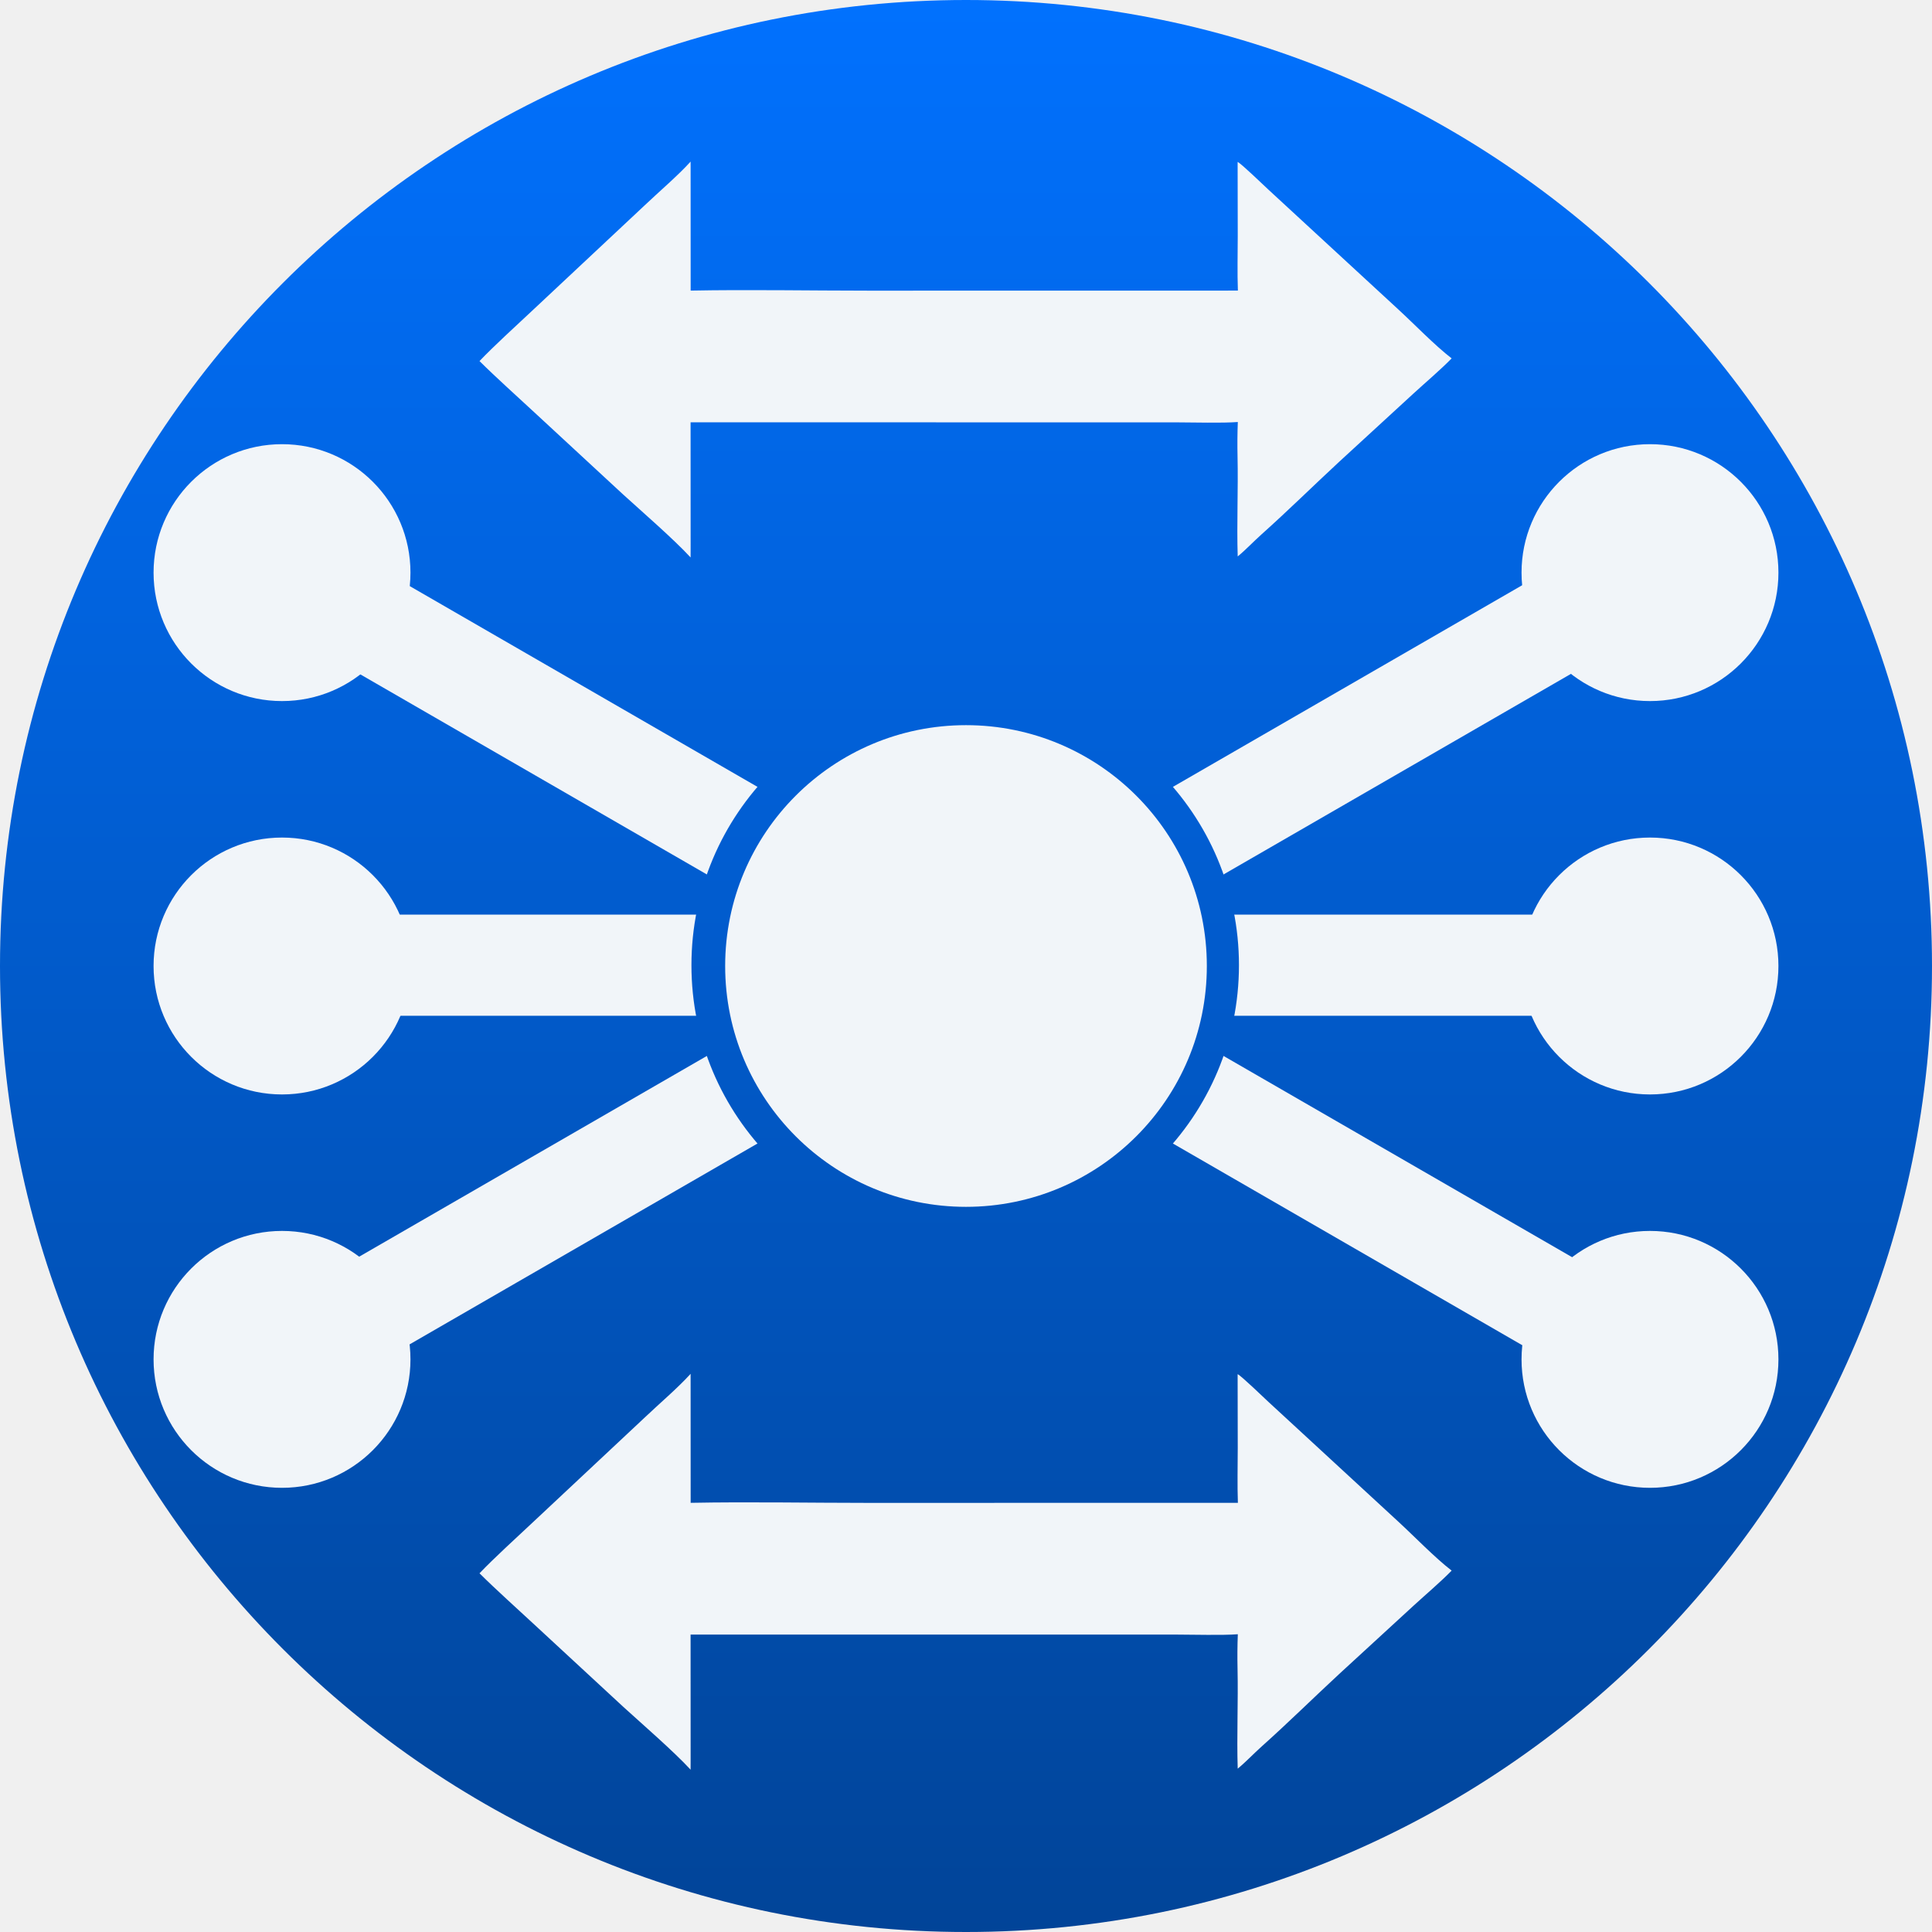
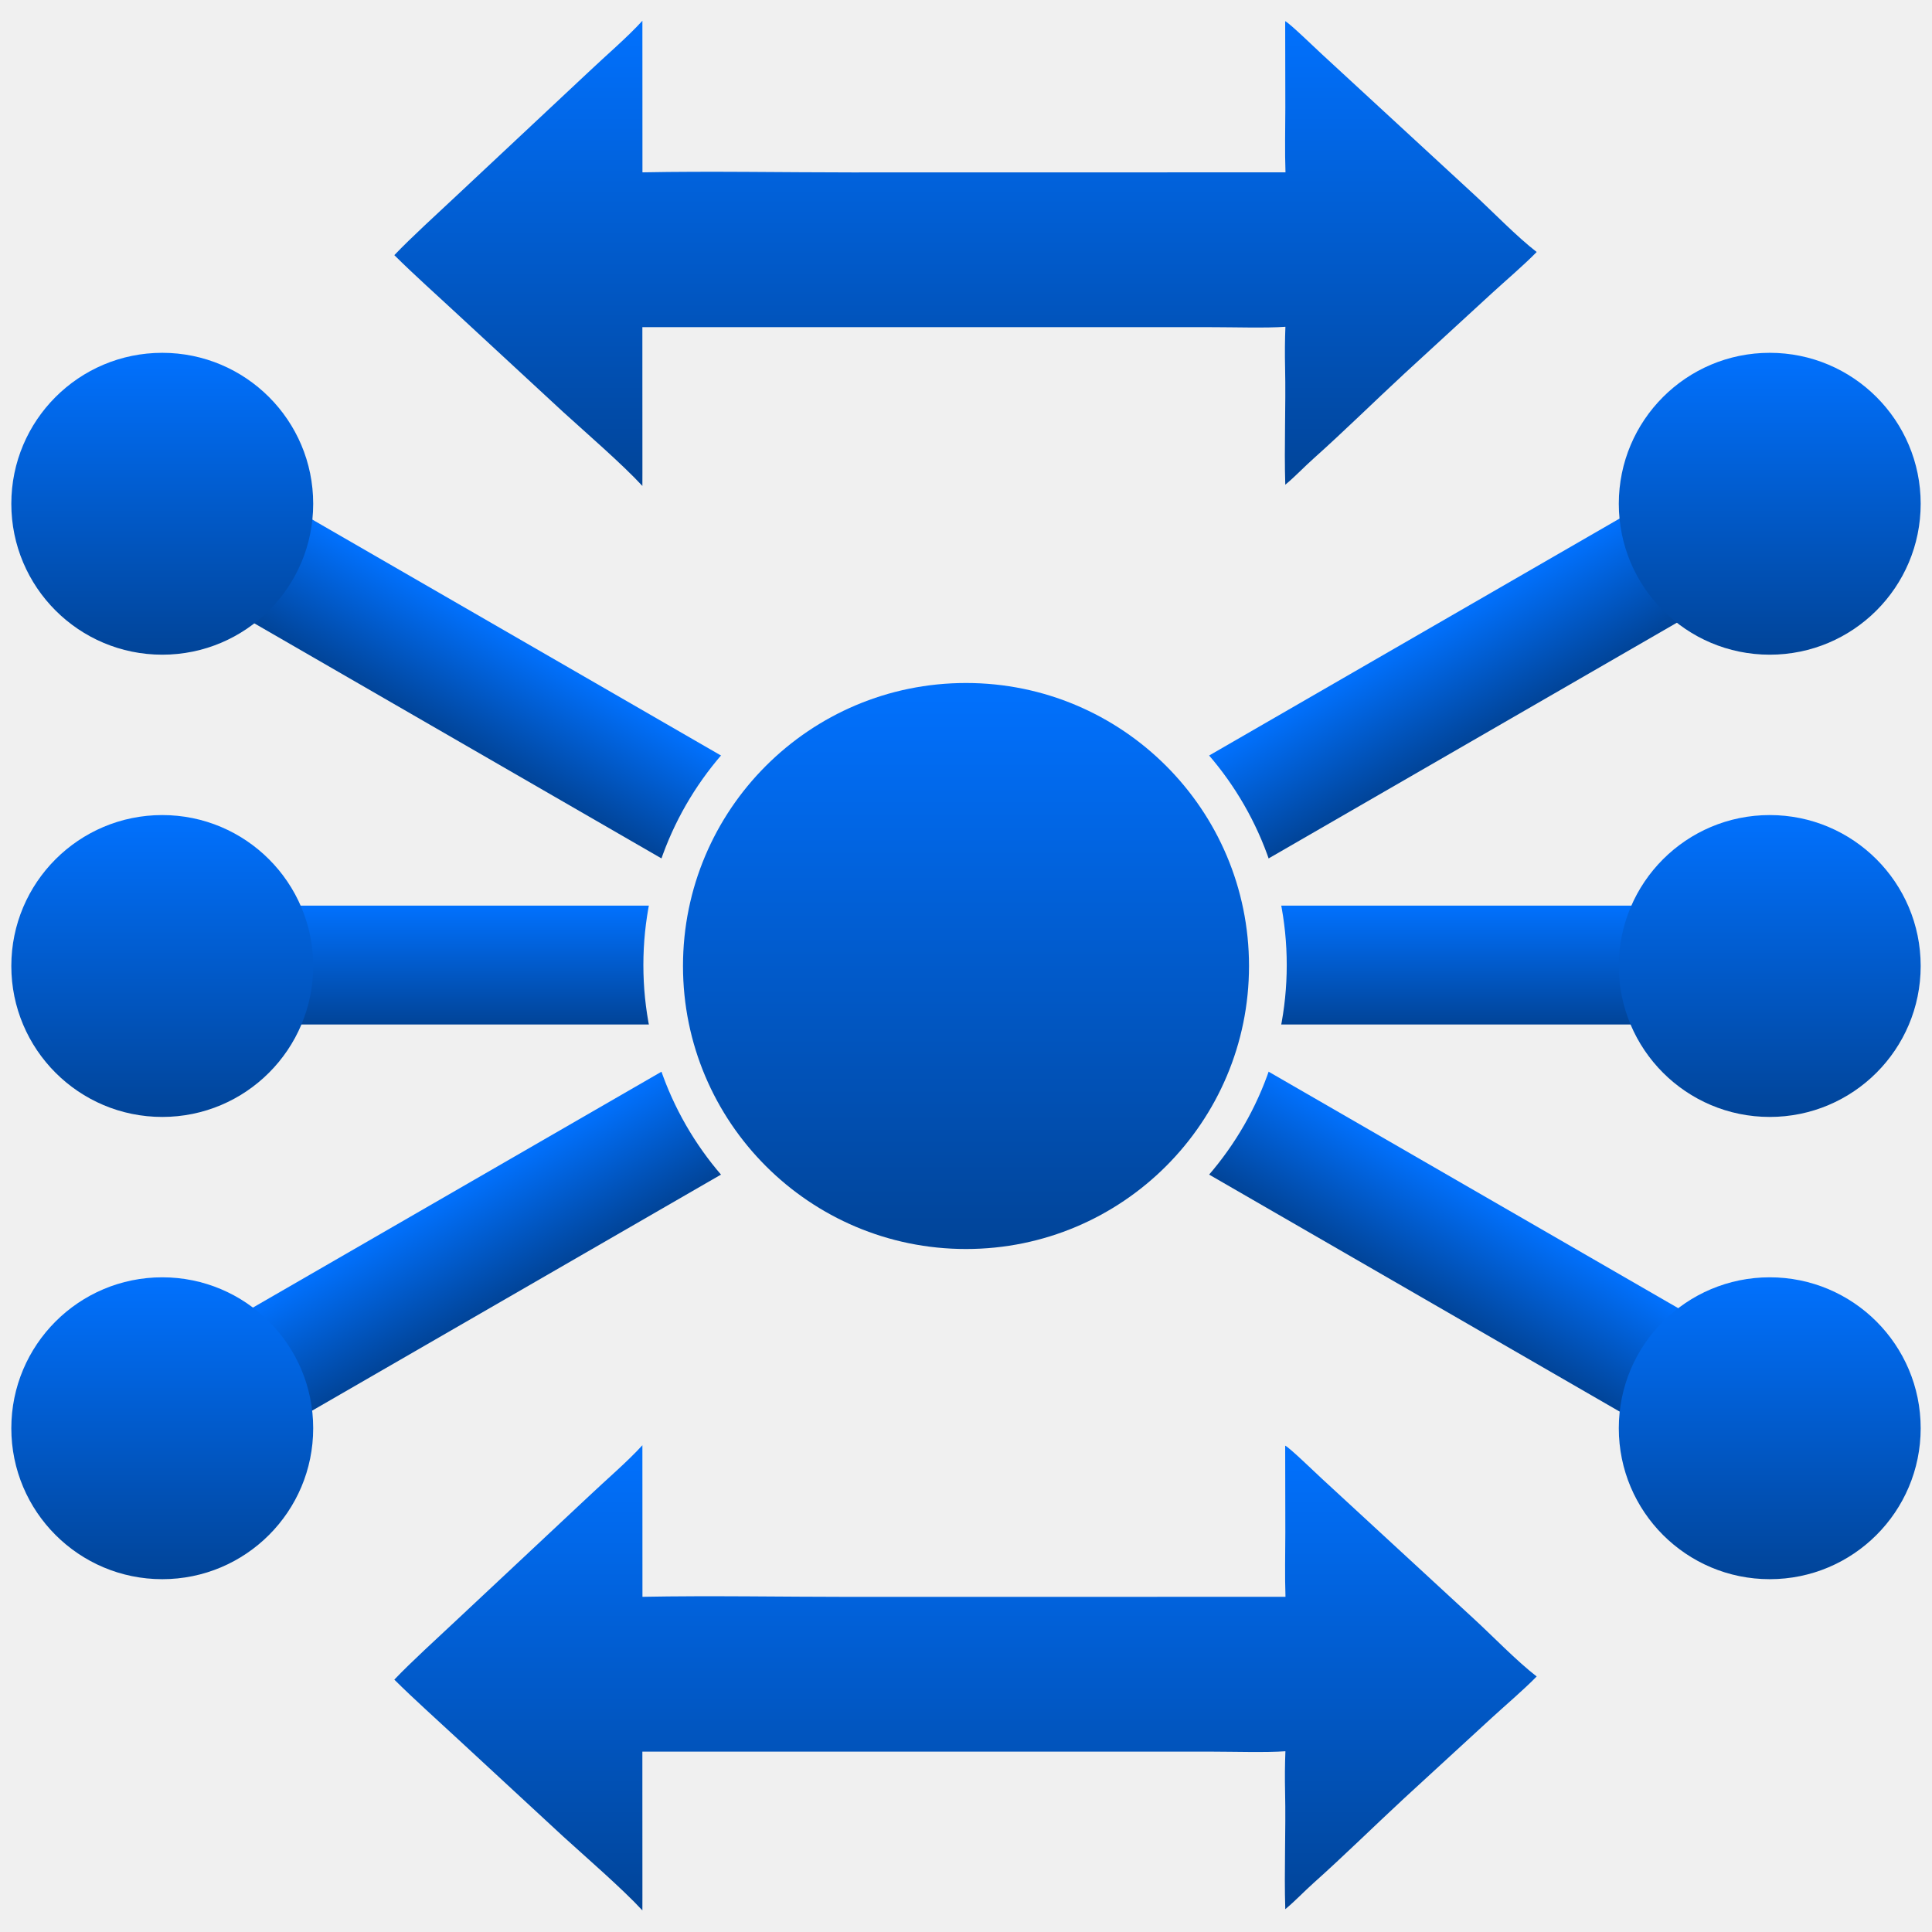
<svg xmlns="http://www.w3.org/2000/svg" width="1024" height="1024" viewBox="0 0 1024 1024" fill="none">
-   <circle cx="512" cy="512" r="512" fill="url(#ci_tab_bg_gradient)" />
-   <g clip-path="url(#ci_tab_favicon_circle)">
-     <g transform="translate(512 512) scale(0.851) translate(-512 -512)">
-       <g clip-path="url(#clip0_0_1)">
-         <circle cx="512" cy="512" r="150" fill="#F1F5F9" />
-         <mask id="mask0_0_1" style="mask-type:alpha" maskUnits="userSpaceOnUse" x="0" y="0" width="1024" height="1024">
-           <path d="M1024 1024H0V0H1024V1024ZM511.5 341C417.335 341 341 417.335 341 511.5C341 605.665 417.335 682 511.5 682C605.665 682 682 605.665 682 511.5C682 417.335 605.665 341 511.5 341Z" fill="#D9D9D9" />
-         </mask>
-         <g mask="url(#mask0_0_1)">
-           <rect x="137.972" y="259.47" width="899" height="63" transform="rotate(30 137.972 259.47)" fill="#F1F5F9" />
-           <rect x="106.472" y="708.97" width="899" height="63" transform="rotate(-30 106.472 708.97)" fill="#F1F5F9" />
-           <rect x="62" y="480" width="899" height="63" fill="#F1F5F9" />
-           <circle cx="938" cy="757" r="80" fill="#F1F5F9" />
-           <circle cx="938" cy="267" r="80" fill="#F1F5F9" />
-           <circle cx="938" cy="512" r="80" fill="#F1F5F9" />
-           <circle cx="86" cy="757" r="80" fill="#F1F5F9" />
-           <circle cx="86" cy="267" r="80" fill="#F1F5F9" />
-           <circle cx="86" cy="512" r="80" fill="#F1F5F9" />
-           <path d="M681.175 11.217C683.48 12.233 697.545 25.916 700.63 28.727L781.085 102.914C790.895 111.919 804.115 125.613 814.475 133.562C807.715 140.502 798.075 148.692 790.79 155.368L744.495 197.897C728.36 212.83 712.555 228.43 696.145 243.094C691.115 247.586 686.385 252.66 681.225 256.914C680.57 236.31 681.585 215.233 681.12 194.581C680.965 187.603 681.015 180.143 681.295 173.193C671.545 173.954 653.57 173.413 643.385 173.412L569.815 173.397L340.467 173.387L340.495 250.621L340.476 257.555C330.001 246.174 310.329 229.146 298.472 218.344L243.328 167.336C232.366 157.132 219.526 145.702 209 135.235C218.111 125.667 231.713 113.369 241.623 104.043L311.844 38.27C320.67 29.863 332.57 19.751 340.484 11L340.514 91.345C376.459 90.653 415.262 91.378 451.431 91.383L681.335 91.344C680.925 80.258 681.235 68.266 681.25 57.072L681.175 11.217Z" fill="#F1F5F9" />
-           <path d="M681.175 766.217C683.48 767.233 697.545 780.916 700.63 783.727L781.085 857.914C790.895 866.919 804.115 880.613 814.475 888.562C807.715 895.502 798.075 903.692 790.79 910.368L744.495 952.897C728.36 967.83 712.555 983.43 696.145 998.094C691.115 1002.59 686.385 1007.66 681.225 1011.91C680.57 991.31 681.585 970.233 681.12 949.581C680.965 942.603 681.015 935.143 681.295 928.193C671.545 928.954 653.57 928.413 643.385 928.412L569.815 928.397L340.467 928.387L340.495 1005.62L340.476 1012.55C330.001 1001.17 310.329 984.146 298.472 973.344L243.328 922.336C232.366 912.132 219.526 900.702 209 890.235C218.111 880.667 231.713 868.369 241.623 859.043L311.844 793.27C320.67 784.863 332.57 774.751 340.484 766L340.514 846.345C376.459 845.653 415.262 846.378 451.431 846.383L681.335 846.345C680.925 835.259 681.235 823.266 681.25 812.072L681.175 766.217Z" fill="#F1F5F9" />
-         </g>
-       </g>
+   <rect width="1024" height="1024" fill="none" />
+   <g clip-path="url(#clip0_0_1)">
+     <circle cx="512" cy="512" r="150" fill="url(#paint0_linear_0_1)" />
+     <mask id="mask0_0_1" style="mask-type:alpha" maskUnits="userSpaceOnUse" x="0" y="0" width="1024" height="1024">
+       <path d="M1024 1024H0V0H1024V1024ZM511.5 341C417.335 341 341 417.335 341 511.5C341 605.665 417.335 682 511.5 682C605.665 682 682 605.665 682 511.5C682 417.335 605.665 341 511.5 341Z" fill="#D9D9D9" />
+     </mask>
+     <g mask="url(#mask0_0_1)">
+       <rect x="137.972" y="259.47" width="899" height="63" transform="rotate(30 137.972 259.47)" fill="url(#paint1_linear_0_1)" />
+       <rect x="106.472" y="708.97" width="899" height="63" transform="rotate(-30 106.472 708.97)" fill="url(#paint2_linear_0_1)" />
+       <rect x="62" y="480" width="899" height="63" fill="url(#paint3_linear_0_1)" />
+       <circle cx="938" cy="757" r="80" fill="url(#paint4_linear_0_1)" />
+       <circle cx="938" cy="267" r="80" fill="url(#paint5_linear_0_1)" />
+       <circle cx="938" cy="512" r="80" fill="url(#paint6_linear_0_1)" />
+       <circle cx="86" cy="757" r="80" fill="url(#paint7_linear_0_1)" />
+       <circle cx="86" cy="267" r="80" fill="url(#paint8_linear_0_1)" />
+       <circle cx="86" cy="512" r="80" fill="url(#paint9_linear_0_1)" />
+       <path d="M681.175 11.217C683.48 12.233 697.545 25.916 700.63 28.727L781.085 102.914C790.895 111.919 804.115 125.613 814.475 133.562C807.715 140.502 798.075 148.692 790.79 155.368L744.495 197.897C728.36 212.83 712.555 228.43 696.145 243.094C691.115 247.586 686.385 252.66 681.225 256.914C680.57 236.31 681.585 215.233 681.12 194.581C680.965 187.603 681.015 180.143 681.295 173.193C671.545 173.954 653.57 173.413 643.385 173.412L569.815 173.397L340.467 173.387L340.495 250.621L340.476 257.555C330.001 246.174 310.329 229.146 298.472 218.344L243.328 167.336C232.366 157.132 219.526 145.702 209 135.235C218.111 125.667 231.713 113.369 241.623 104.043L311.844 38.27C320.67 29.863 332.57 19.751 340.484 11L340.514 91.345C376.459 90.653 415.262 91.378 451.431 91.383L681.335 91.344C680.925 80.258 681.235 68.266 681.25 57.072L681.175 11.217Z" fill="url(#paint10_linear_0_1)" />
+       <path d="M681.175 766.217C683.48 767.233 697.545 780.916 700.63 783.727L781.085 857.914C790.895 866.919 804.115 880.613 814.475 888.562C807.715 895.502 798.075 903.692 790.79 910.368L744.495 952.897C728.36 967.83 712.555 983.43 696.145 998.094C691.115 1002.59 686.385 1007.66 681.225 1011.91C680.57 991.31 681.585 970.233 681.12 949.581C680.965 942.603 681.015 935.143 681.295 928.193C671.545 928.954 653.57 928.413 643.385 928.412L569.815 928.397L340.467 928.387L340.495 1005.62L340.476 1012.55C330.001 1001.17 310.329 984.146 298.472 973.344L243.328 922.336C232.366 912.132 219.526 900.702 209 890.235C218.111 880.667 231.713 868.369 241.623 859.043L311.844 793.27C320.67 784.863 332.57 774.751 340.484 766L340.514 846.345C376.459 845.653 415.262 846.378 451.431 846.383L681.335 846.345C680.925 835.259 681.235 823.266 681.25 812.072L681.175 766.217Z" fill="url(#paint11_linear_0_1)" />
    </g>
  </g>
  <defs>
-     <linearGradient id="ci_tab_bg_gradient" x1="512" y1="0" x2="512" y2="1024" gradientUnits="userSpaceOnUse">
+     <linearGradient id="paint0_linear_0_1" x1="512" y1="362" x2="512" y2="662" gradientUnits="userSpaceOnUse">
+       <stop stop-color="#0171FE" />
+       <stop offset="1" stop-color="#014498" />
+     </linearGradient>
+     <linearGradient id="paint1_linear_0_1" x1="587.472" y1="259.47" x2="587.472" y2="322.47" gradientUnits="userSpaceOnUse">
+       <stop stop-color="#0171FE" />
+       <stop offset="1" stop-color="#014498" />
+     </linearGradient>
+     <linearGradient id="paint2_linear_0_1" x1="555.972" y1="708.97" x2="555.972" y2="771.97" gradientUnits="userSpaceOnUse">
+       <stop stop-color="#0171FE" />
+       <stop offset="1" stop-color="#014498" />
+     </linearGradient>
+     <linearGradient id="paint3_linear_0_1" x1="511.5" y1="480" x2="511.5" y2="543" gradientUnits="userSpaceOnUse">
+       <stop stop-color="#0171FE" />
+       <stop offset="1" stop-color="#014498" />
+     </linearGradient>
+     <linearGradient id="paint4_linear_0_1" x1="938" y1="677" x2="938" y2="837" gradientUnits="userSpaceOnUse">
+       <stop stop-color="#0171FE" />
+       <stop offset="1" stop-color="#014498" />
+     </linearGradient>
+     <linearGradient id="paint5_linear_0_1" x1="938" y1="187" x2="938" y2="347" gradientUnits="userSpaceOnUse">
+       <stop stop-color="#0171FE" />
+       <stop offset="1" stop-color="#014498" />
+     </linearGradient>
+     <linearGradient id="paint6_linear_0_1" x1="938" y1="432" x2="938" y2="592" gradientUnits="userSpaceOnUse">
+       <stop stop-color="#0171FE" />
+       <stop offset="1" stop-color="#014498" />
+     </linearGradient>
+     <linearGradient id="paint7_linear_0_1" x1="86" y1="677" x2="86" y2="837" gradientUnits="userSpaceOnUse">
+       <stop stop-color="#0171FE" />
+       <stop offset="1" stop-color="#014498" />
+     </linearGradient>
+     <linearGradient id="paint8_linear_0_1" x1="86" y1="187" x2="86" y2="347" gradientUnits="userSpaceOnUse">
+       <stop stop-color="#0171FE" />
+       <stop offset="1" stop-color="#014498" />
+     </linearGradient>
+     <linearGradient id="paint9_linear_0_1" x1="86" y1="432" x2="86" y2="592" gradientUnits="userSpaceOnUse">
+       <stop stop-color="#0171FE" />
+       <stop offset="1" stop-color="#014498" />
+     </linearGradient>
+     <linearGradient id="paint10_linear_0_1" x1="511.737" y1="11" x2="511.737" y2="257.555" gradientUnits="userSpaceOnUse">
+       <stop stop-color="#0171FE" />
+       <stop offset="1" stop-color="#014498" />
+     </linearGradient>
+     <linearGradient id="paint11_linear_0_1" x1="511.737" y1="766" x2="511.737" y2="1012.55" gradientUnits="userSpaceOnUse">
      <stop stop-color="#0171FE" />
      <stop offset="1" stop-color="#014498" />
    </linearGradient>
    <clipPath id="clip0_0_1">
      <rect width="1024" height="1024" fill="white" />
    </clipPath>
-     <clipPath id="ci_tab_favicon_circle">
-       <circle cx="512" cy="512" r="512" />
-     </clipPath>
  </defs>
</svg>
